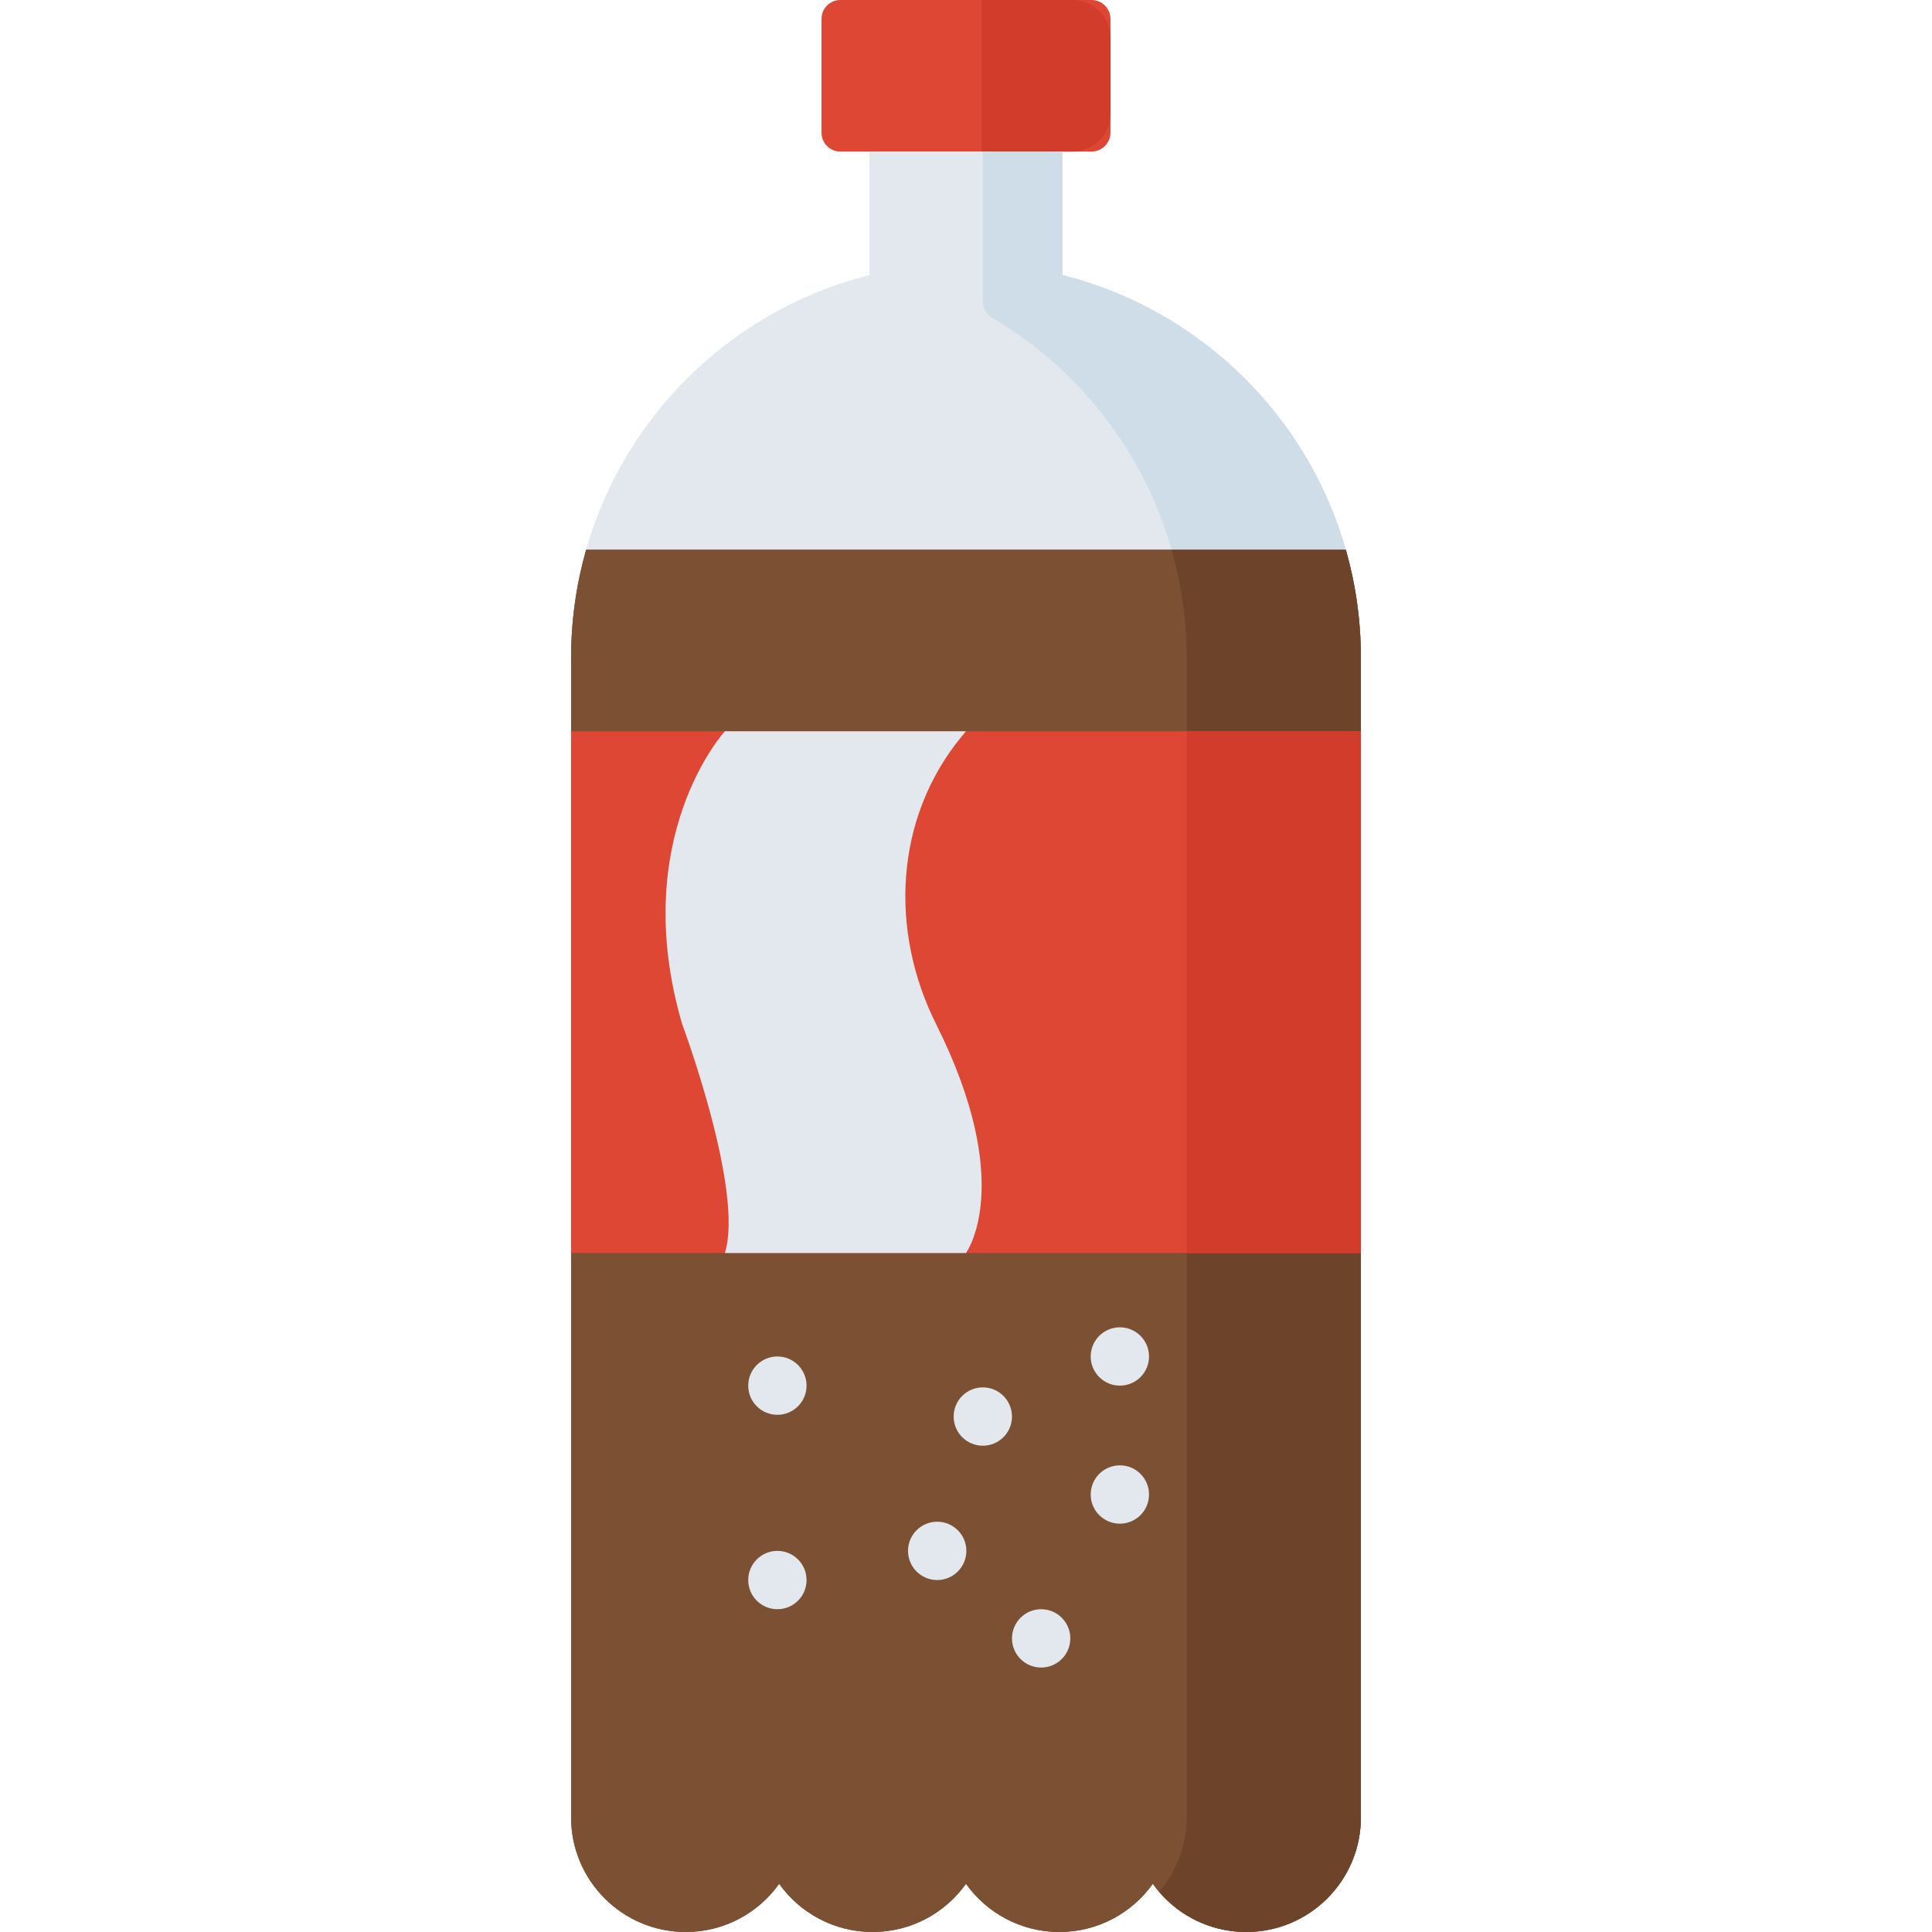
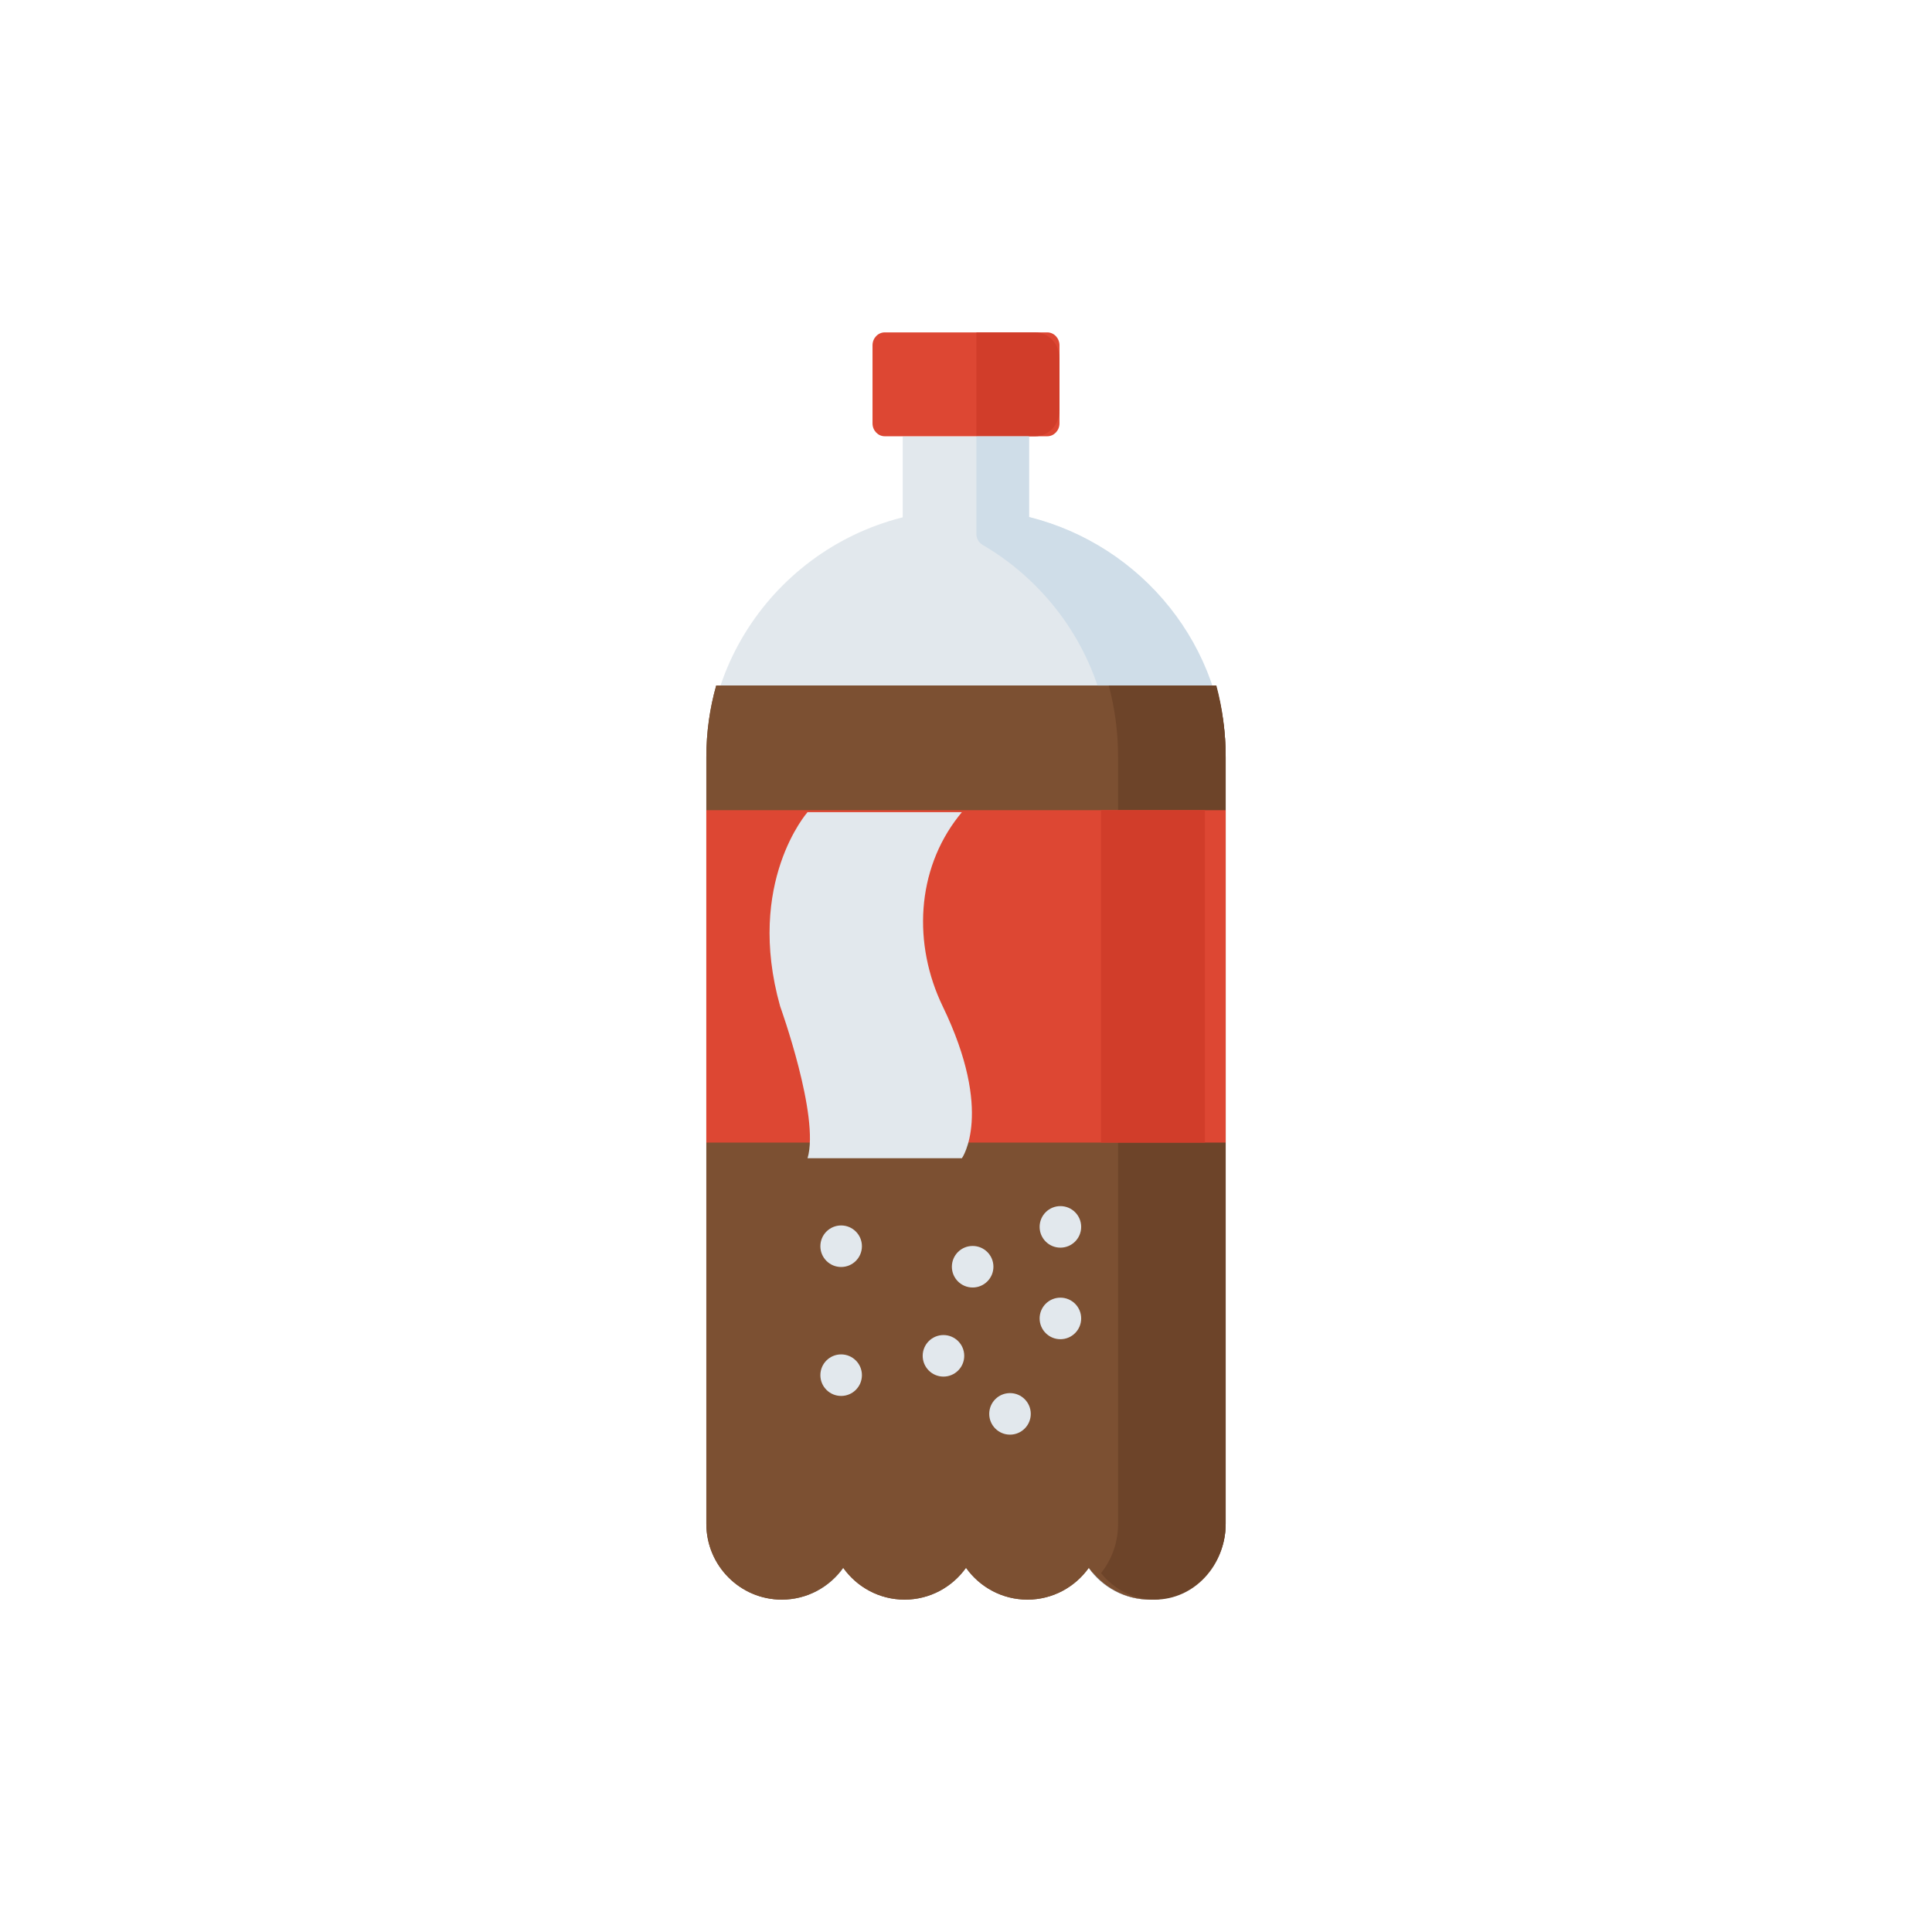
- <svg xmlns="http://www.w3.org/2000/svg" version="1.1" id="Capa_1" x="0px" y="0px" viewBox="0 0 512 512" style="enable-background:new 0 0 512 512;" xml:space="preserve">
-   <path style="fill:#DD4733;" d="M289.283,40.169h-66.574c-2.761,0-5-2.239-5-5V5c0-2.761,2.239-5,5-5h66.574c2.761,0,5,2.239,5,5  v30.169C294.283,37.931,292.044,40.169,289.283,40.169z" />
-   <path style="fill:#D13D2A;" d="M284.283,40.169h-24.134V0h24.134c5.523,0,10,4.477,10,10v20.169  C294.283,35.692,289.806,40.169,284.283,40.169z" />
-   <g>
-     <rect x="230.417" y="40.17" style="fill:#E2E8ED;" width="51.17" height="36.06" />
-     <path style="fill:#E2E8ED;" d="M255.996,69.745L255.996,69.745c-57.799,0-104.653,46.855-104.653,104.653v307.201l0,0   c0,16.788,13.609,30.397,30.397,30.397c10.212,0,19.24-5.041,24.752-12.764c5.512,7.723,14.541,12.764,24.752,12.764   c10.212,0,19.24-5.041,24.752-12.764c5.512,7.723,14.541,12.764,24.752,12.764s19.24-5.041,24.752-12.764   c5.512,7.723,14.541,12.764,24.752,12.764c16.788,0,30.397-13.609,30.397-30.397l0,0V174.398   C360.65,116.599,313.794,69.745,255.996,69.745z" />
+ <svg xmlns="http://www.w3.org/2000/svg" width="93px" height="93px" viewBox="0 0 93 93" version="1.1">
+   <defs />
+   <g id="Artboard" stroke="none" stroke-width="1" fill="none" fill-rule="evenodd">
+     <g id="beverage" transform="translate(34, 16)" fill-rule="nonzero">
+       <path d="M16.412,5 L8.588,5 C8.263,5 8,4.721 8,4.378 L8,0.622 C8,0.279 8.263,0 8.588,0 L16.412,0 C16.737,0 17,0.279 17,0.622 L17,4.378 C17,4.721 16.737,5 16.412,5 Z" id="Shape" fill="#DD4733" />
+       <path d="M15.828,5 L13,5 L13,0 L15.828,0 C16.475,0 17,0.557 17,1.245 L17,3.755 C17,4.443 16.475,5 15.828,5 Z" id="Shape" fill="#D13D2A" />
+       <g id="Group" transform="translate(0, 5)" fill="#E2E8ED">
+         <rect id="Rectangle-path" x="9.454" y="0.02" width="6.092" height="4.278" />
+         <path d="M12.5,3.529 C5.619,3.529 0.041,9.088 0.041,15.946 L0.041,52.393 C0.041,54.385 1.661,56 3.66,56 C4.875,56 5.95,55.401 6.606,54.485 C7.262,55.401 8.337,56 9.553,56 C10.769,56 11.843,55.401 12.5,54.485 C13.156,55.401 14.231,56 15.446,56 C16.662,56 17.737,55.401 18.393,54.485 C19.049,55.401 20.124,56 21.34,56 C23.338,56 24.958,54.385 24.958,52.393 L24.958,15.946 C24.958,9.088 19.38,3.529 12.5,3.529 Z" id="Shape" />
+       </g>
+       <path d="M25,20.449 L25,57.348 C25,59.365 23.374,61 21.369,61 C20.15,61 19.071,60.393 18.413,59.466 C17.755,60.393 16.677,61 15.457,61 C14.237,61 13.158,60.393 12.5,59.466 C11.841,60.393 10.763,61 9.543,61 C8.323,61 7.245,60.393 6.587,59.466 C5.929,60.393 4.85,61 3.631,61 C2.628,61 1.721,60.591 1.064,59.93 C0.406,59.269 0,58.356 0,57.348 L0,20.449 C0,19.253 0.166,18.095 0.476,17 L24.524,17 C24.834,18.095 25,19.253 25,20.449 Z" id="SVGCleanerId_0" fill="#7C5032" />
+       <path d="M15.53,8.885 L15.53,5 L13,5 L13,8.523 L13,9.704 C13,9.919 13.112,10.119 13.299,10.228 C14.105,10.698 14.853,11.257 15.53,11.89 C17.956,14.154 19.471,17.367 19.471,20.931 L19.471,57.392 C19.471,58.287 19.141,59.106 18.595,59.738 C19.282,60.532 20.312,61.029 21.457,60.999 C23.442,60.947 25,59.283 25,57.315 L25,20.931 C25,15.118 20.97,10.239 15.53,8.885 Z" id="Shape" fill="#CFDDE8" />
+       <path d="M25,20.449 L25,57.348 C25,59.365 23.374,61 21.369,61 C20.15,61 19.071,60.393 18.413,59.466 C17.755,60.393 16.677,61 15.457,61 C14.237,61 13.158,60.393 12.5,59.466 C11.841,60.393 10.763,61 9.543,61 C8.323,61 7.245,60.393 6.587,59.466 C5.929,60.393 4.85,61 3.631,61 C2.628,61 1.721,60.591 1.064,59.93 C0.406,59.269 0,58.356 0,57.348 L0,20.449 C0,19.253 0.166,18.095 0.476,17 L24.524,17 C24.834,18.095 25,19.253 25,20.449 Z" id="SVGCleanerId_0_1_" fill="#7C5032" />
+       <path d="M25,20.449 L25,57.348 C25,59.365 23.473,61 21.59,61 C20.554,61 19.626,60.504 19,59.723 C19.512,59.084 19.821,58.254 19.821,57.348 L19.821,20.449 C19.821,19.253 19.665,18.095 19.373,17 L24.553,17 C24.844,18.095 25,19.253 25,20.449 Z" id="Shape" fill="#6D4429" />
+       <rect id="Rectangle-path" fill="#DD4733" x="0" y="23" width="25" height="16" />
+       <rect id="Rectangle-path" fill="#D13D2A" x="19" y="23" width="5" height="16" />
+       <g id="Group" transform="translate(3, 23)" fill="#E2E8ED">
+         <path d="M1.872,0.095 C1.872,0.095 -1.123,3.482 0.554,9.442 C0.554,9.442 2.472,14.754 1.872,16.754 L9.302,16.754 C9.302,16.754 10.86,14.574 8.38,9.444 C6.936,6.456 7.107,2.886 9.142,0.294 C9.194,0.228 9.247,0.162 9.302,0.095 L1.872,0.095 Z" id="Shape" />
+         <ellipse id="Oval" cx="8.415" cy="26.265" rx="1" ry="1" />
+         <ellipse id="Oval" cx="9.82" cy="21.976" rx="1" ry="1" />
+         <ellipse id="Oval" cx="14.044" cy="24.465" rx="1" ry="1" />
+         <ellipse id="Oval" cx="14.044" cy="20.058" rx="1" ry="1" />
+         <ellipse id="Oval" cx="3.49" cy="20.989" rx="1" ry="1" />
+         <ellipse id="Oval" cx="3.49" cy="27.196" rx="1" ry="1" />
+         <ellipse id="Oval" cx="11.618" cy="29.059" rx="1" ry="1" />
+       </g>
+     </g>
  </g>
-   <path id="SVGCleanerId_0" style="fill:#7C5032;" d="M360.65,174.399v307.199c0,16.788-13.614,30.401-30.401,30.401  c-10.203,0-19.241-5.05-24.744-12.769c-5.513,7.72-14.541,12.77-24.754,12.77s-19.241-5.05-24.754-12.769  C250.483,506.95,241.456,512,231.242,512c-10.213,0-19.24-5.05-24.754-12.769C200.986,506.95,191.948,512,181.745,512  c-8.399,0-15.994-3.401-21.497-8.904s-8.904-13.109-8.904-21.497v-307.2c0-9.955,1.391-19.591,3.988-28.711h201.33  C359.258,154.808,360.65,164.444,360.65,174.399z" />
-   <path style="fill:#CFDDE8;" d="M281.576,72.899v-32.73h-21.126v29.68v9.956c0,1.806,0.937,3.494,2.493,4.41  c6.732,3.966,12.977,8.67,18.633,14.005c20.261,19.076,32.906,46.148,32.906,76.179v307.199c0,7.544-2.751,14.448-7.317,19.766  c5.74,6.695,14.342,10.877,23.904,10.625c16.575-0.438,29.582-14.457,29.582-31.038V174.399  C360.65,125.417,327.001,84.308,281.576,72.899z" />
-   <g>
-     <path id="SVGCleanerId_0_1_" style="fill:#7C5032;" d="M360.65,174.399v307.199c0,16.788-13.614,30.401-30.401,30.401   c-10.203,0-19.241-5.05-24.744-12.769c-5.513,7.72-14.541,12.77-24.754,12.77s-19.241-5.05-24.754-12.769   C250.483,506.95,241.456,512,231.242,512c-10.213,0-19.24-5.05-24.754-12.769C200.986,506.95,191.948,512,181.745,512   c-8.399,0-15.994-3.401-21.497-8.904s-8.904-13.109-8.904-21.497v-307.2c0-9.955,1.391-19.591,3.988-28.711h201.33   C359.258,154.808,360.65,164.444,360.65,174.399z" />
-   </g>
-   <path style="fill:#6D4429;" d="M360.65,174.399v307.199c0,16.788-13.614,30.401-30.401,30.401c-9.234,0-17.509-4.133-23.085-10.635  c4.566-5.318,7.317-12.222,7.317-19.766V174.399c0-9.955-1.391-19.591-3.988-28.711h46.169  C359.258,154.808,360.65,164.444,360.65,174.399z" />
-   <rect x="151.346" y="193.79" style="fill:#DD4733;" width="209.31" height="138.27" />
-   <rect x="314.477" y="193.79" style="fill:#D13D2A;" width="46.17" height="138.27" />
-   <g>
-     <path style="fill:#E2E8ED;" d="M192.102,193.79c0,0-25.764,28.108-11.336,77.575c0,0,16.489,44.094,11.336,60.693h63.891   c0,0,13.401-18.096-7.923-60.676c-12.419-24.799-10.951-54.431,6.555-75.942c0.446-0.548,0.902-1.097,1.368-1.649L192.102,193.79   L192.102,193.79z" />
-     <circle style="fill:#E2E8ED;" cx="248.366" cy="411" r="7.729" />
-     <circle style="fill:#E2E8ED;" cx="260.456" cy="375.4" r="7.729" />
-     <circle style="fill:#E2E8ED;" cx="296.776" cy="396.06" r="7.729" />
-     <circle style="fill:#E2E8ED;" cx="296.776" cy="359.48" r="7.729" />
-     <circle style="fill:#E2E8ED;" cx="206.017" cy="367.21" r="7.729" />
-     <circle style="fill:#E2E8ED;" cx="206.017" cy="418.73" r="7.729" />
-     <circle style="fill:#E2E8ED;" cx="275.917" cy="434.19" r="7.729" />
-   </g>
-   <g>
- </g>
-   <g>
- </g>
-   <g>
- </g>
-   <g>
- </g>
-   <g>
- </g>
-   <g>
- </g>
-   <g>
- </g>
-   <g>
- </g>
-   <g>
- </g>
-   <g>
- </g>
-   <g>
- </g>
-   <g>
- </g>
-   <g>
- </g>
-   <g>
- </g>
-   <g>
- </g>
</svg>
